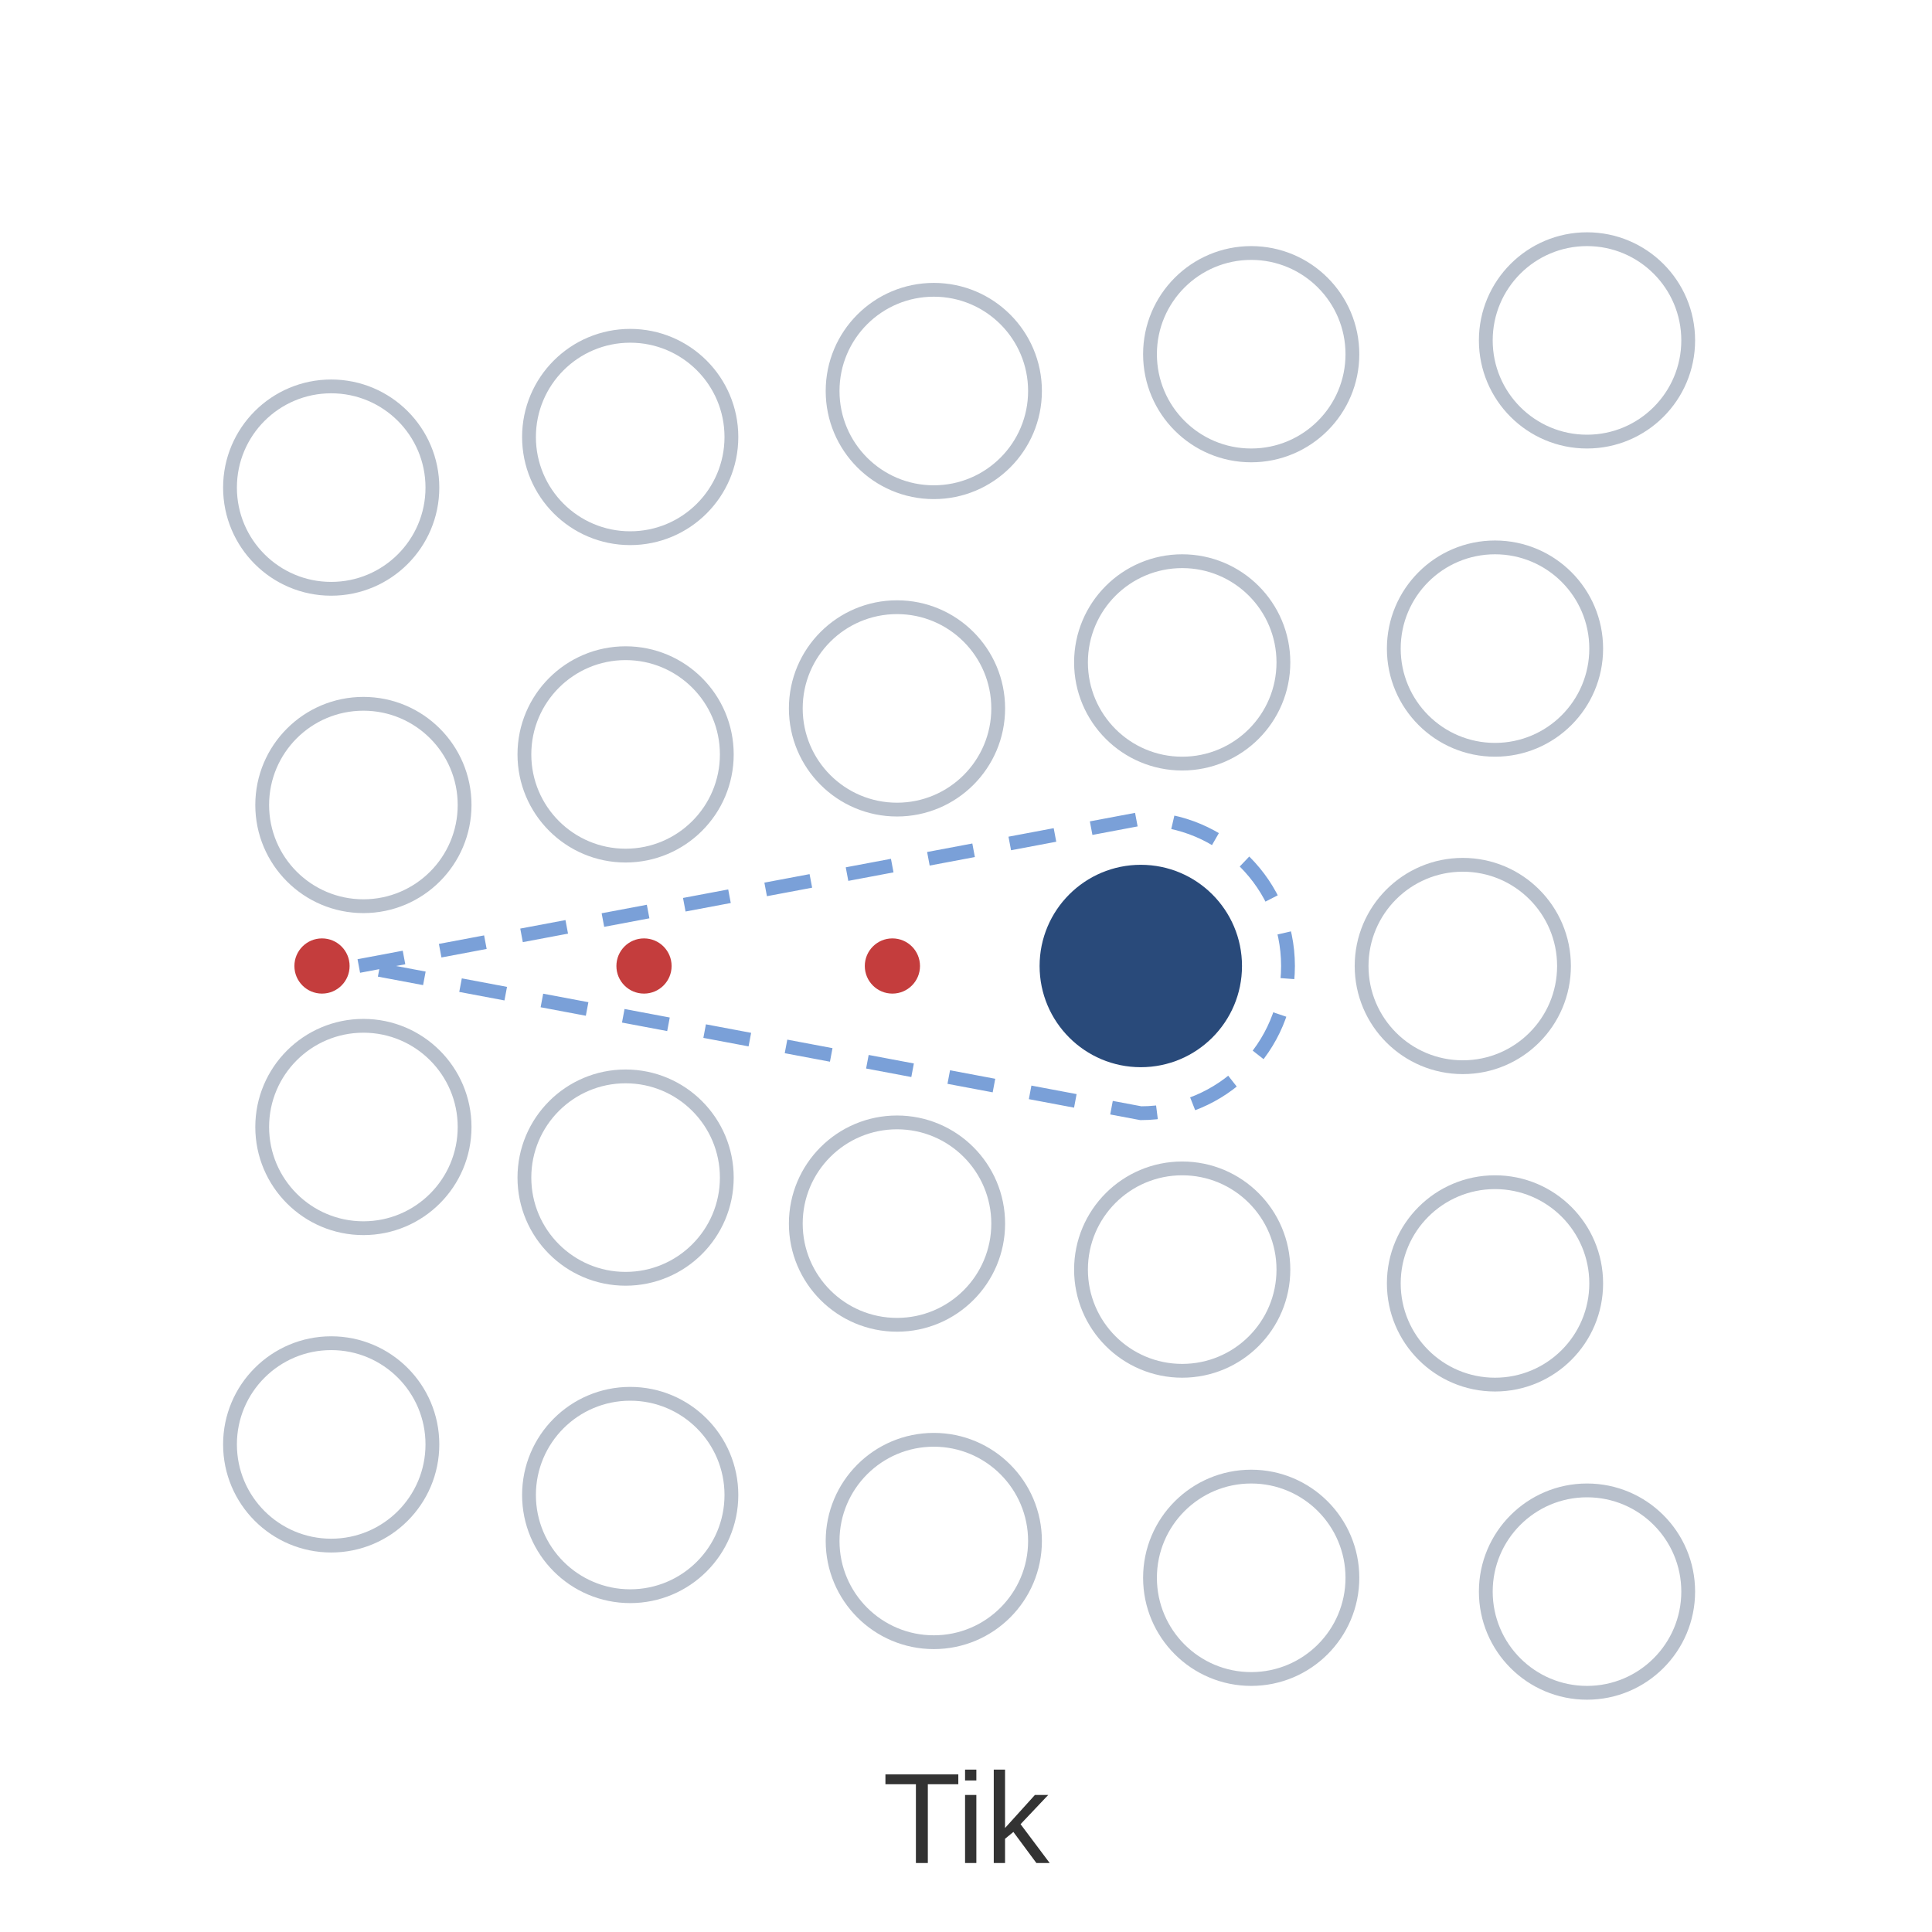
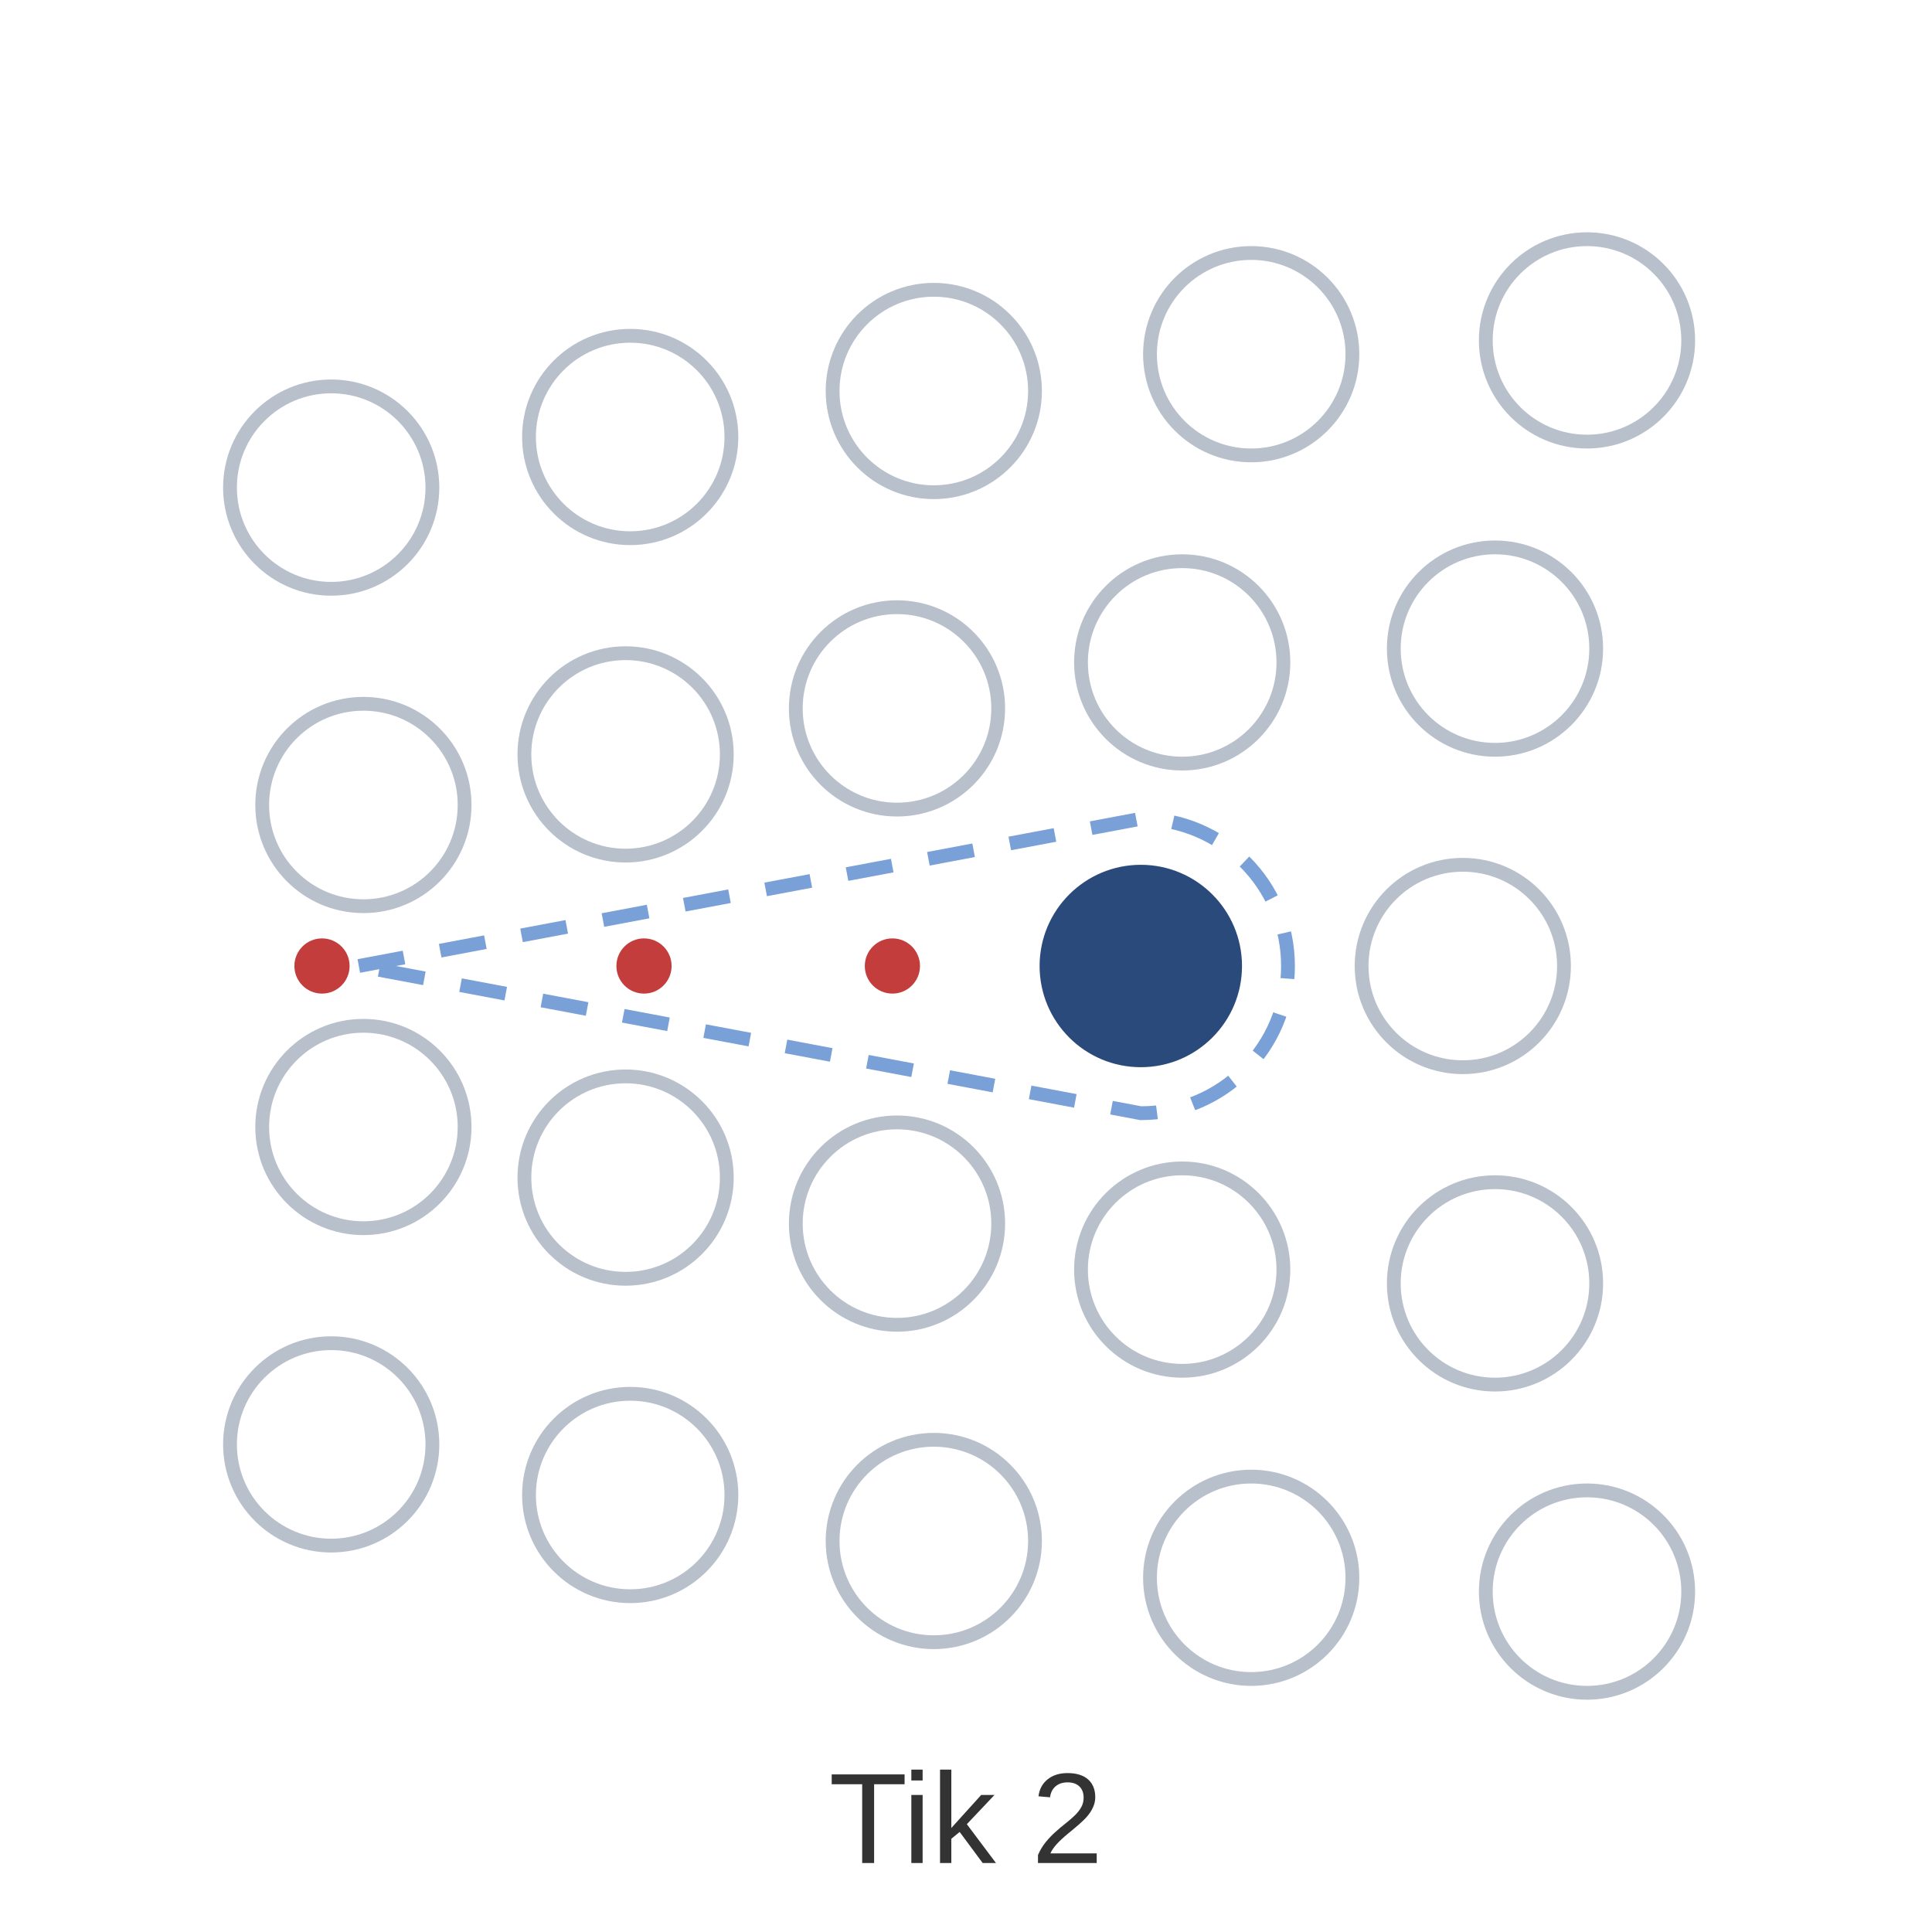
<svg xmlns="http://www.w3.org/2000/svg" width="420" height="420" viewBox="0 0 420 420">
  <rect width="100%" height="100%" fill="white" />
  <g fill="none" stroke="#b8c0cc" stroke-width="3">
    <circle cx="72" cy="106" r="22" />
    <circle cx="137" cy="95" r="22" />
    <circle cx="203" cy="85" r="22" />
    <circle cx="272" cy="77" r="22" />
    <circle cx="345" cy="74" r="22" />
    <circle cx="79" cy="175" r="22" />
    <circle cx="136" cy="164" r="22" />
    <circle cx="195" cy="154" r="22" />
    <circle cx="257" cy="144" r="22" />
    <circle cx="325" cy="141" r="22" />
    <circle cx="318" cy="210" r="22" />
    <circle cx="79" cy="245" r="22" />
    <circle cx="136" cy="256" r="22" />
    <circle cx="195" cy="266" r="22" />
    <circle cx="257" cy="276" r="22" />
    <circle cx="325" cy="279" r="22" />
    <circle cx="72" cy="314" r="22" />
    <circle cx="137" cy="325" r="22" />
    <circle cx="203" cy="335" r="22" />
    <circle cx="272" cy="343" r="22" />
    <circle cx="345" cy="346" r="22" />
  </g>
  <circle cx="248" cy="210" r="22" fill="#294a7a" />
  <circle cx="70" cy="210" r="6" fill="#c43d3d" />
  <circle cx="140" cy="210" r="6" fill="#c43d3d" />
  <circle cx="194" cy="210" r="6" fill="#c43d3d" />
  <path d="     M 78 210     L 248 178     A 32 32 0 0 1 248 242     Z" fill="none" stroke="#7aa0d8" stroke-width="3" stroke-dasharray="10 8" />
  <text x="210" y="405" text-anchor="middle" font-family="Arial, sans-serif" font-size="28" fill="#333">
-     Tik
+     Tik 2
  </text>
</svg>
